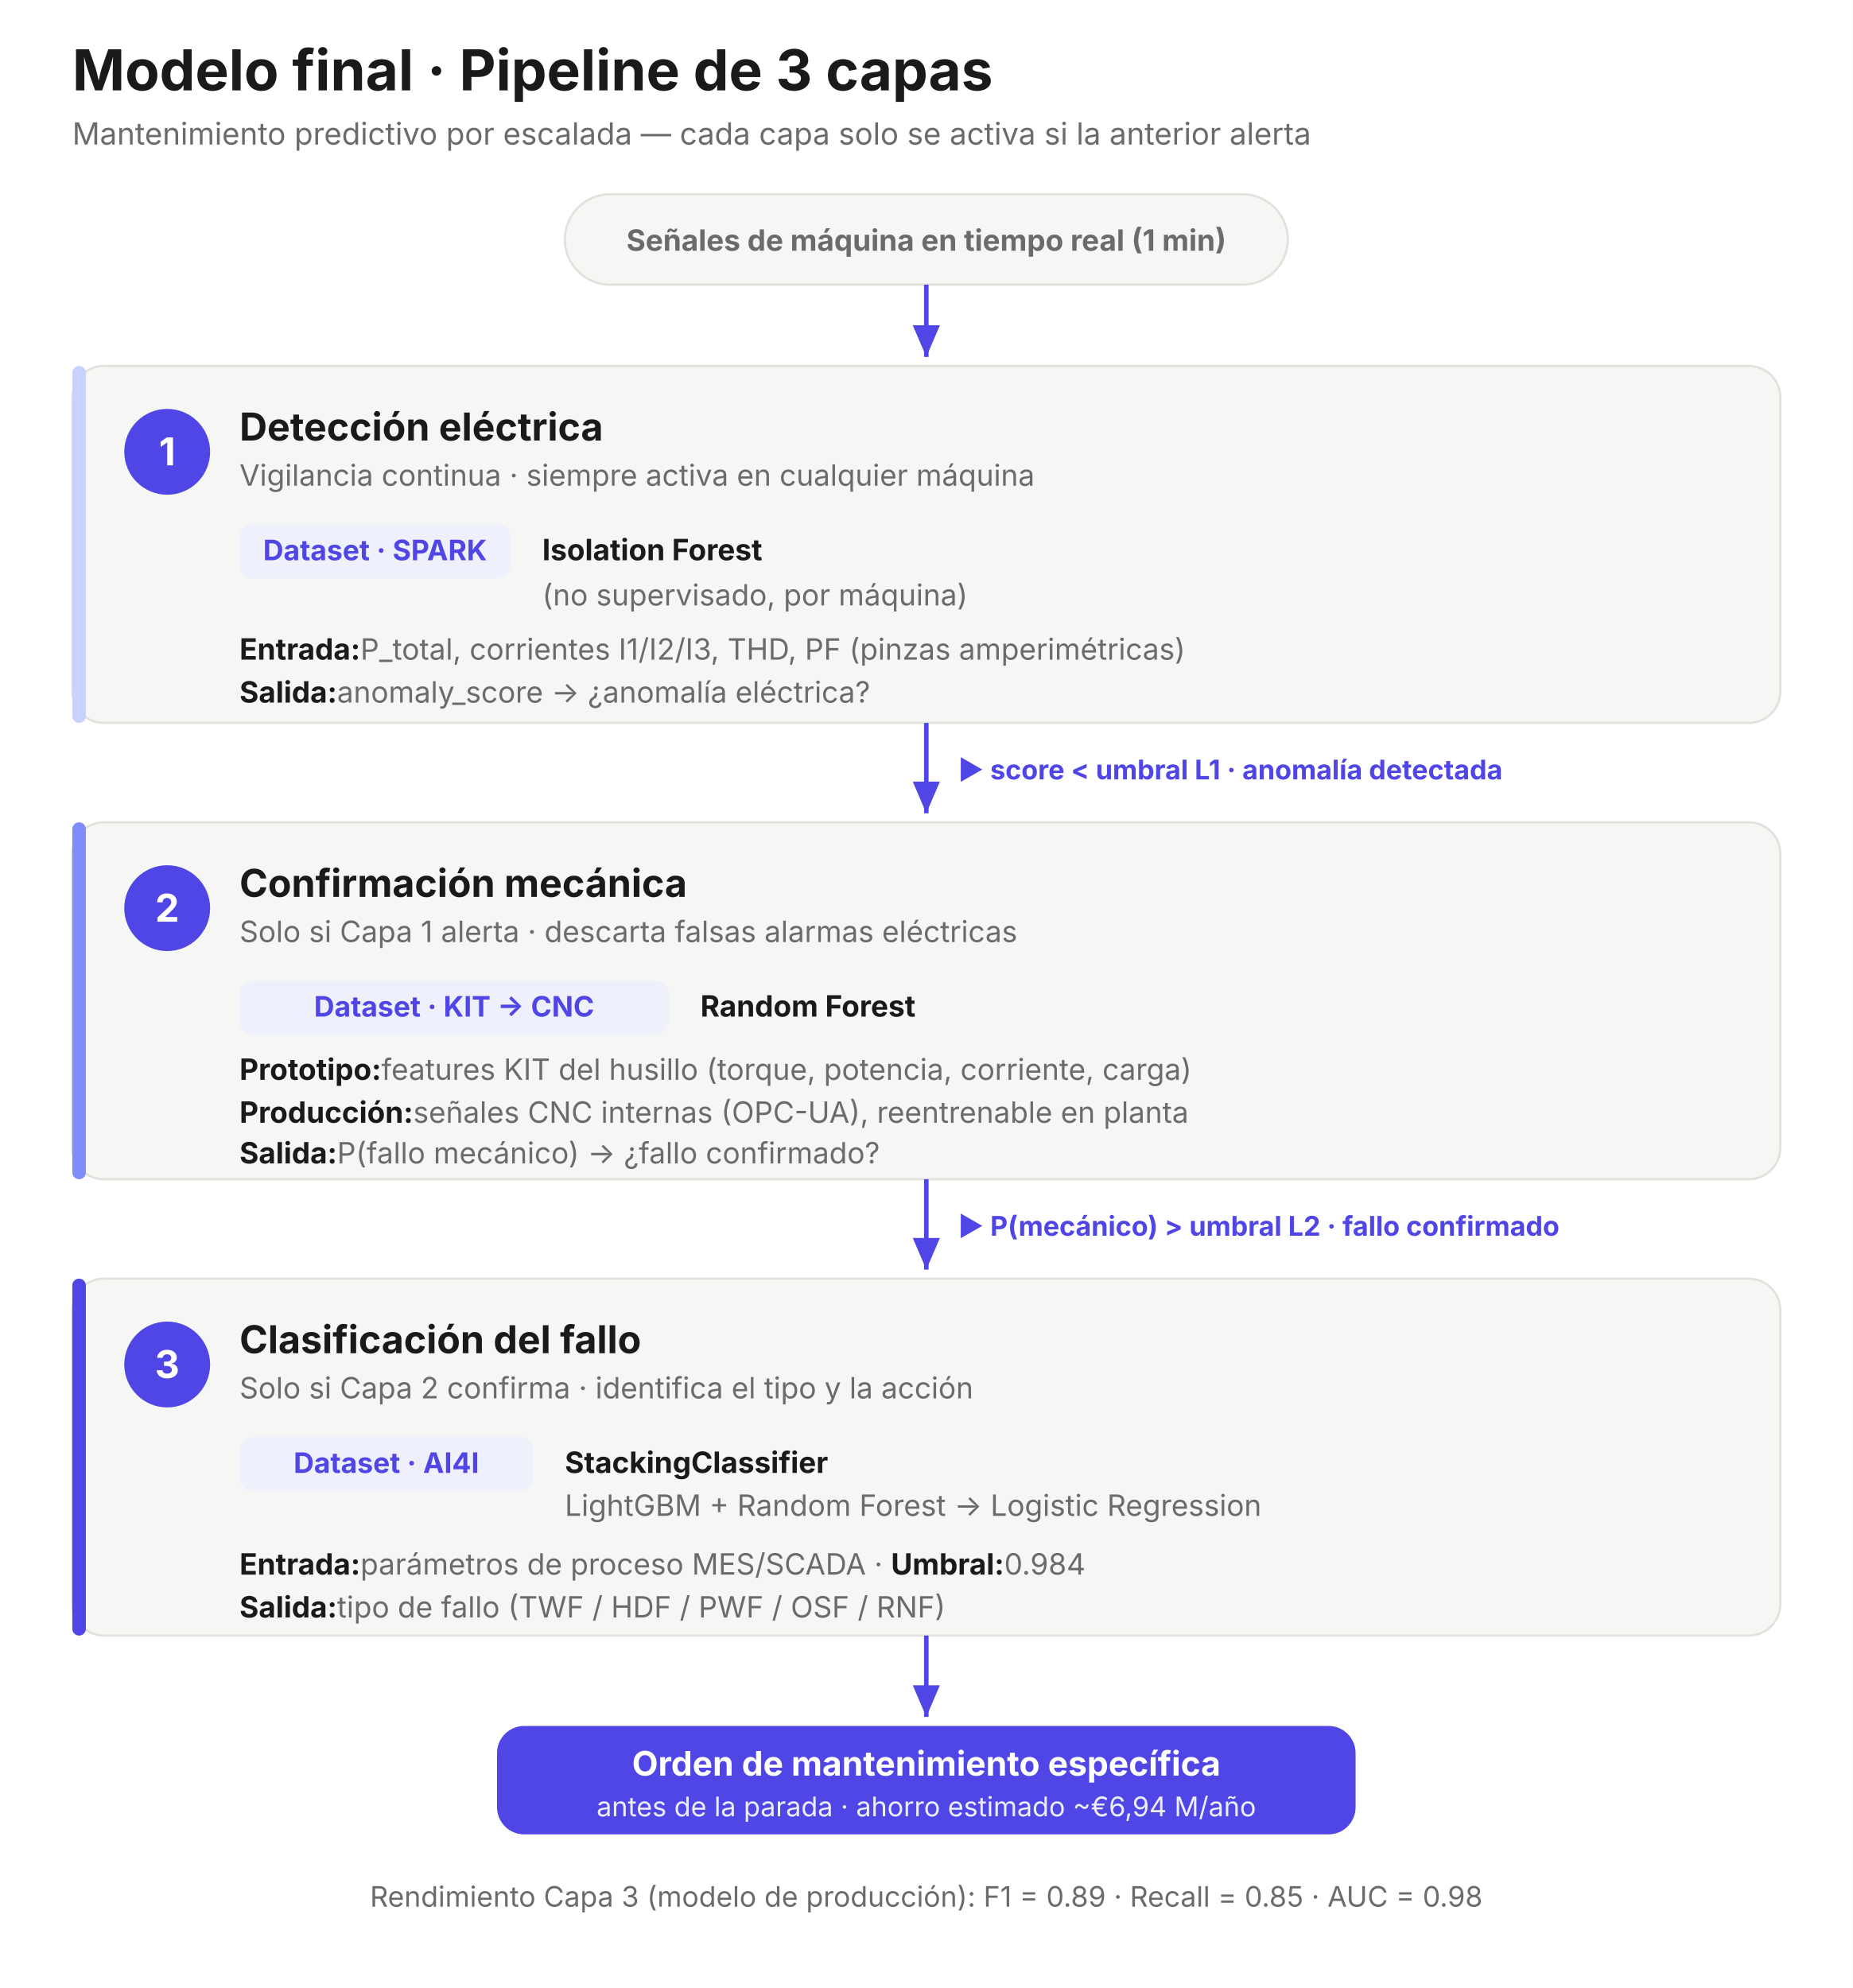
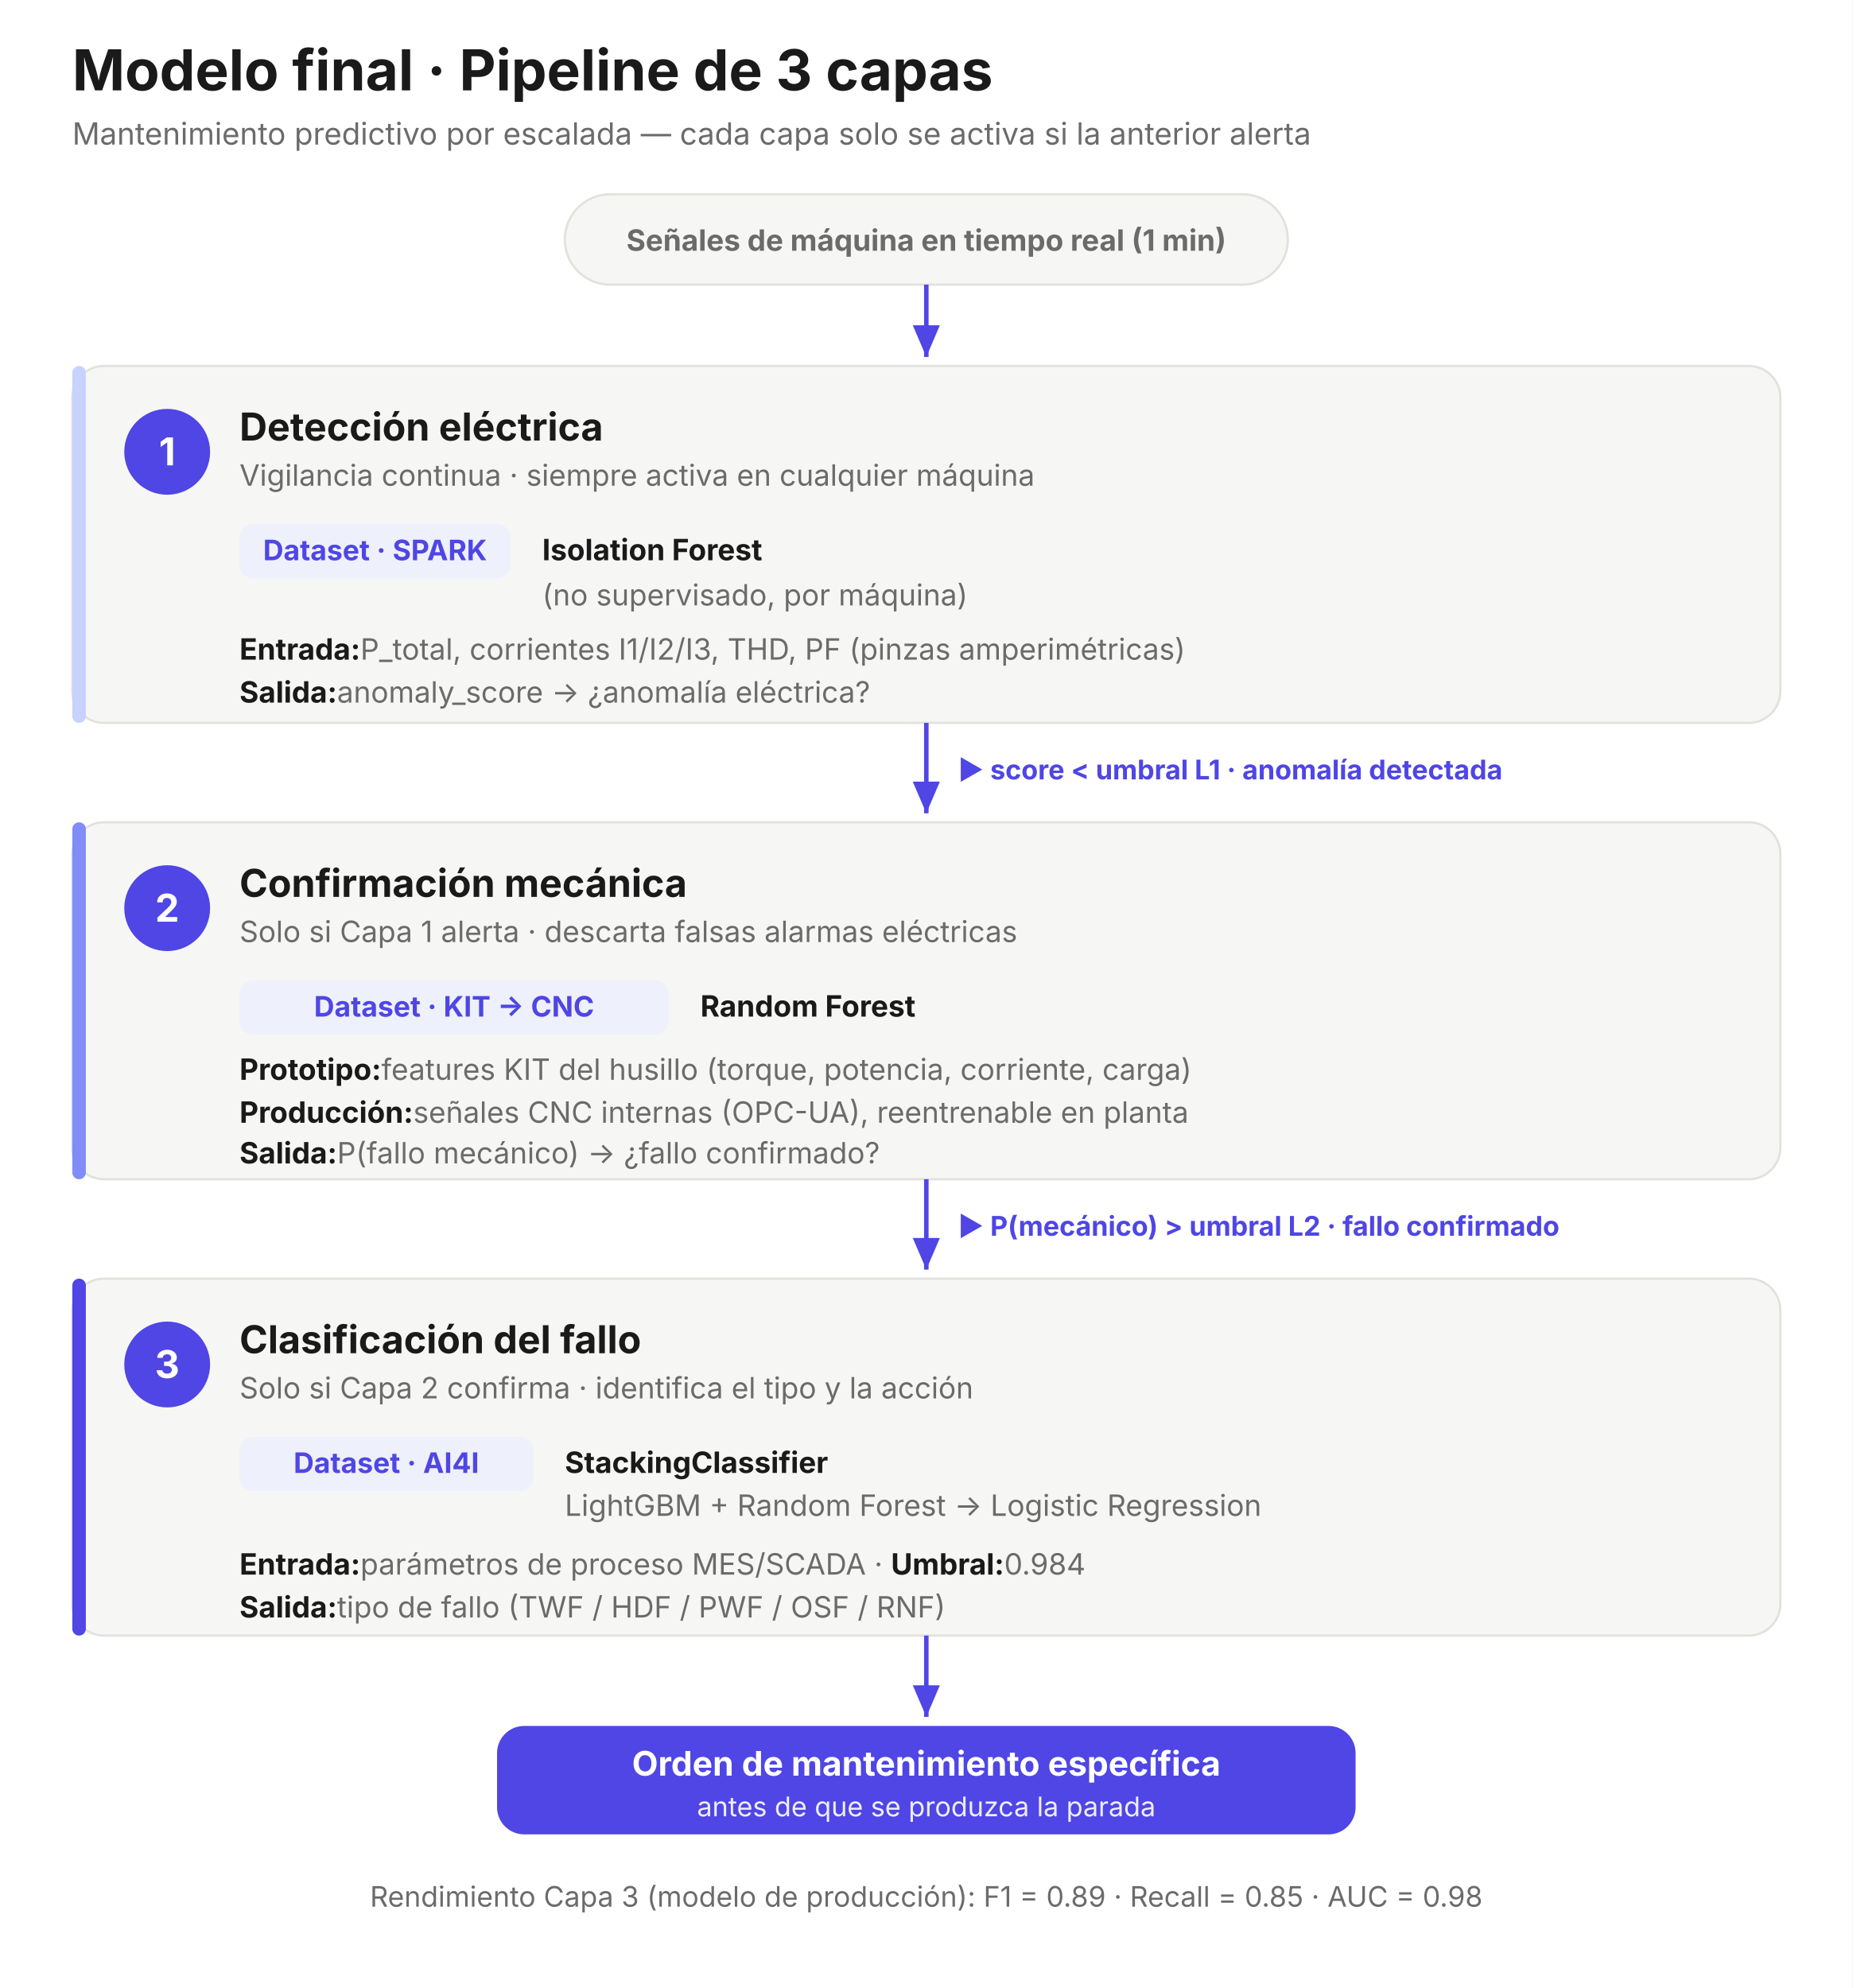
<svg xmlns="http://www.w3.org/2000/svg" viewBox="0 0 820 880" font-family="ui-sans-serif, system-ui, -apple-system, sans-serif" role="img" aria-label="Modelo final de tres capas — Parada de Máquina">
  <rect x="0" y="0" width="820" height="880" fill="#ffffff" />
  <defs>
    <marker id="arrow" markerWidth="10" markerHeight="10" refX="7" refY="3" orient="auto" markerUnits="strokeWidth">
      <path d="M0,0 L7,3 L0,6 Z" fill="#4f46e5" />
    </marker>
  </defs>
  <style>
    .t   { fill: #1a1a1a; }
    .ts  { fill: #6b6b6b; }
    .inv { fill: #ffffff; }
    .card{ fill: #f6f6f4; stroke: #e2e2dd; }
    .h1  { font-size: 25px; font-weight: 700; }
    .sub { font-size: 13.5px; }
    .lt  { font-size: 17px; font-weight: 700; }
    .ds  { font-size: 12.5px; font-weight: 700; }
    .bd  { font-size: 13px; }
    .bdb { font-size: 13px; font-weight: 700; }
    .flow{ font-size: 12px; font-weight: 700; fill: #4f46e5; }
  </style>
  <text x="32" y="40" class="t h1">Modelo final · Pipeline de 3 capas</text>
  <text x="32" y="64" class="ts sub">Mantenimiento predictivo por escalada — cada capa solo se activa si la anterior alerta</text>
  <rect x="250" y="86" width="320" height="40" rx="20" class="card" />
  <text x="410" y="111" text-anchor="middle" class="ts bdb">Señales de máquina en tiempo real (1 min)</text>
  <line x1="410" y1="126" x2="410" y2="158" stroke="#4f46e5" stroke-width="2" marker-end="url(#arrow)" />
  <rect x="32" y="162" width="756" height="158" rx="14" class="card" />
  <rect x="32" y="162" width="6" height="158" rx="3" fill="#c7d2fe" />
  <circle cx="74" cy="200" r="19" fill="#4f46e5" />
  <text x="74" y="206" text-anchor="middle" class="inv" font-size="17" font-weight="700">1</text>
  <text x="106" y="195" class="t lt">Detección eléctrica</text>
  <text x="106" y="215" class="ts bd">Vigilancia continua · siempre activa en cualquier máquina</text>
  <rect x="106" y="232" width="120" height="24" rx="6" fill="#eef0fb" />
  <text x="166" y="248" text-anchor="middle" class="ds" fill="#4f46e5">Dataset · SPARK</text>
  <text x="240" y="248" class="bdb t">Isolation Forest</text>
  <text x="240" y="268" class="ts bd">(no supervisado, por máquina)</text>
  <text x="106" y="292" class="ts bd">
    <tspan class="bdb t">Entrada: </tspan>P_total, corrientes I1/I2/I3, THD, PF (pinzas amperimétricas)</text>
  <text x="106" y="311" class="ts bd">
    <tspan class="bdb t">Salida: </tspan>anomaly_score → ¿anomalía eléctrica?</text>
  <line x1="410" y1="320" x2="410" y2="360" stroke="#4f46e5" stroke-width="2" marker-end="url(#arrow)" />
  <text x="424" y="345" class="flow">▶ score &lt; umbral L1 · anomalía detectada</text>
  <rect x="32" y="364" width="756" height="158" rx="14" class="card" />
  <rect x="32" y="364" width="6" height="158" rx="3" fill="#818cf8" />
  <circle cx="74" cy="402" r="19" fill="#4f46e5" />
  <text x="74" y="408" text-anchor="middle" class="inv" font-size="17" font-weight="700">2</text>
  <text x="106" y="397" class="t lt">Confirmación mecánica</text>
  <text x="106" y="417" class="ts bd">Solo si Capa 1 alerta · descarta falsas alarmas eléctricas</text>
  <rect x="106" y="434" width="190" height="24" rx="6" fill="#eef0fb" />
  <text x="201" y="450" text-anchor="middle" class="ds" fill="#4f46e5">Dataset · KIT → CNC</text>
  <text x="310" y="450" class="bdb t">Random Forest</text>
  <text x="106" y="478" class="ts bd">
    <tspan class="bdb t">Prototipo: </tspan>features KIT del husillo (torque, potencia, corriente, carga)</text>
  <text x="106" y="497" class="ts bd">
    <tspan class="bdb t">Producción: </tspan>señales CNC internas (OPC-UA), reentrenable en planta</text>
  <text x="106" y="515" class="ts bd">
    <tspan class="bdb t">Salida: </tspan>P(fallo mecánico) → ¿fallo confirmado?</text>
  <line x1="410" y1="522" x2="410" y2="562" stroke="#4f46e5" stroke-width="2" marker-end="url(#arrow)" />
  <text x="424" y="547" class="flow">▶ P(mecánico) &gt; umbral L2 · fallo confirmado</text>
  <rect x="32" y="566" width="756" height="158" rx="14" class="card" />
  <rect x="32" y="566" width="6" height="158" rx="3" fill="#4f46e5" />
  <circle cx="74" cy="604" r="19" fill="#4f46e5" />
  <text x="74" y="610" text-anchor="middle" class="inv" font-size="17" font-weight="700">3</text>
  <text x="106" y="599" class="t lt">Clasificación del fallo</text>
  <text x="106" y="619" class="ts bd">Solo si Capa 2 confirma · identifica el tipo y la acción</text>
  <rect x="106" y="636" width="130" height="24" rx="6" fill="#eef0fb" />
  <text x="171" y="652" text-anchor="middle" class="ds" fill="#4f46e5">Dataset · AI4I</text>
  <text x="250" y="652" class="bdb t">StackingClassifier</text>
  <text x="250" y="671" class="ts bd">LightGBM + Random Forest → Logistic Regression</text>
  <text x="106" y="697" class="ts bd">
    <tspan class="bdb t">Entrada: </tspan>parámetros de proceso MES/SCADA · <tspan class="bdb t">Umbral: </tspan>0.984</text>
  <text x="106" y="716" class="ts bd">
    <tspan class="bdb t">Salida: </tspan>tipo de fallo (TWF / HDF / PWF / OSF / RNF)</text>
  <line x1="410" y1="724" x2="410" y2="760" stroke="#4f46e5" stroke-width="2" marker-end="url(#arrow)" />
  <rect x="220" y="764" width="380" height="48" rx="12" fill="#4f46e5" />
  <text x="410" y="786" text-anchor="middle" class="inv" font-size="15" font-weight="700">Orden de mantenimiento específica</text>
-   <text x="410" y="804" text-anchor="middle" class="inv" font-size="12" opacity="0.9">antes de la parada · ahorro estimado ~€6,94 M/año</text>
+   <text x="410" y="804" text-anchor="middle" class="inv" font-size="12" opacity="0.9">antes de que se produzca la parada</text>
  <text x="410" y="844" text-anchor="middle" class="ts" font-size="12.5">Rendimiento Capa 3 (modelo de producción):  F1 = 0.89 · Recall = 0.85 · AUC = 0.98</text>
</svg>
